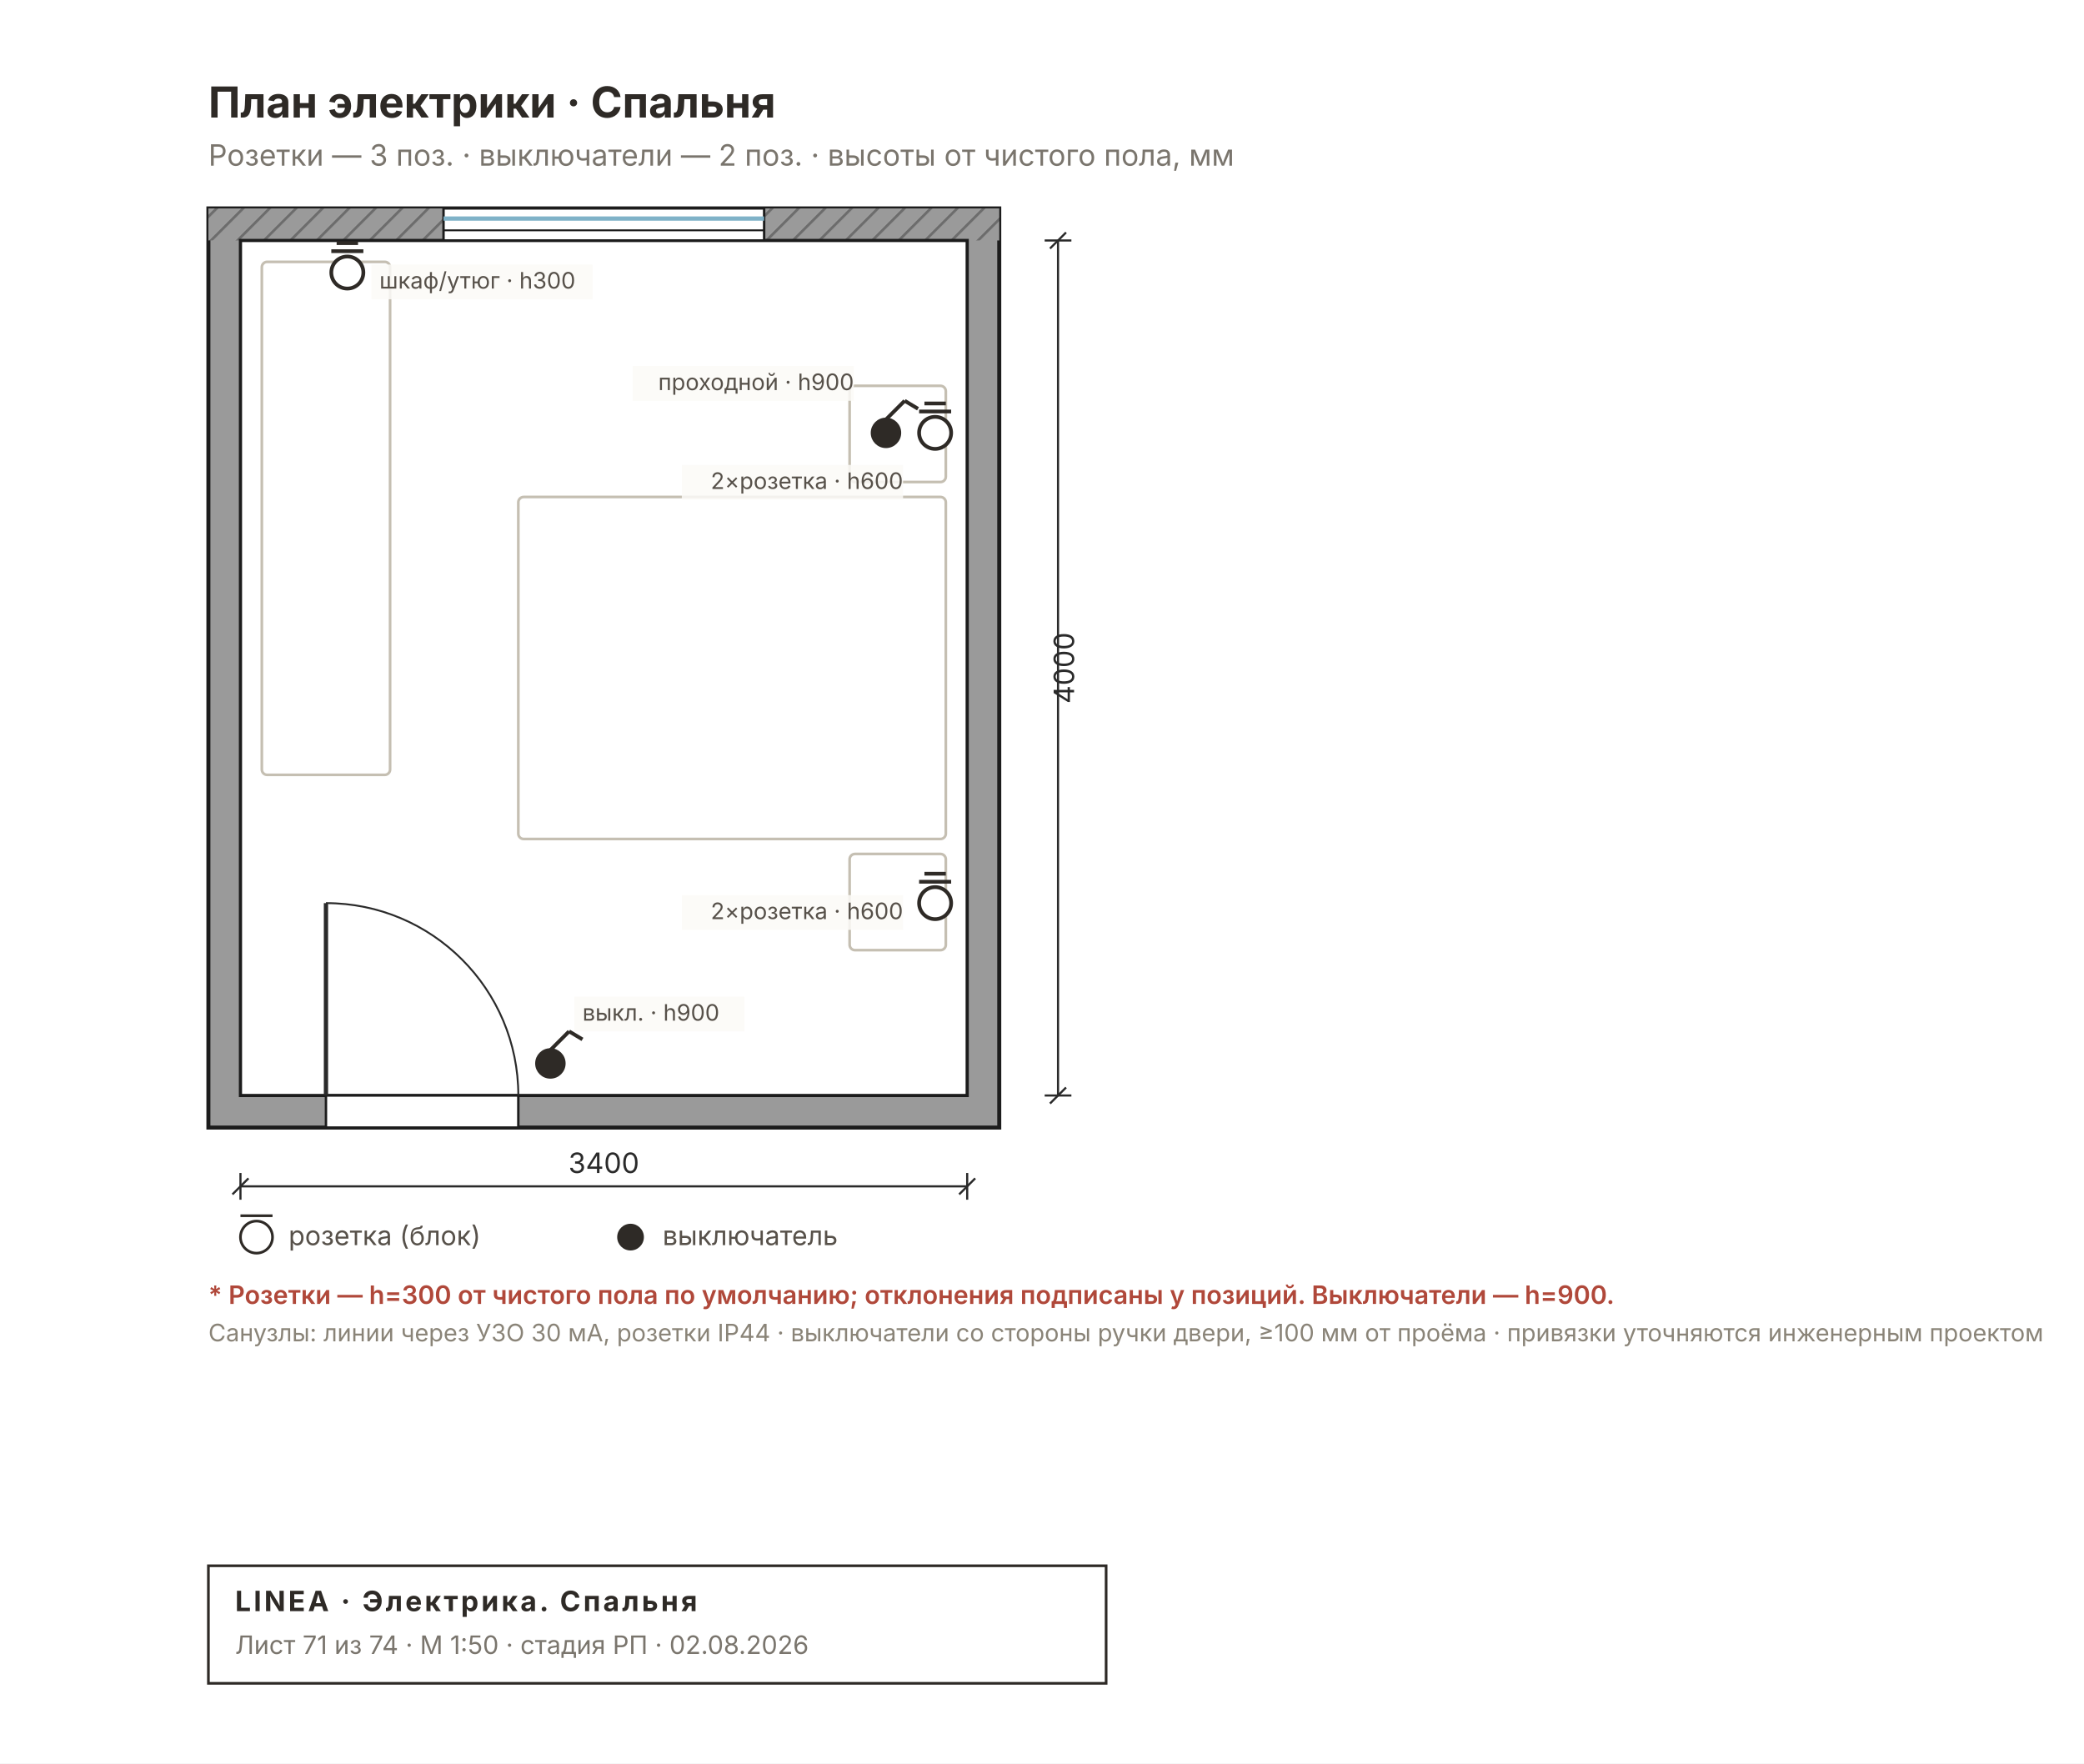
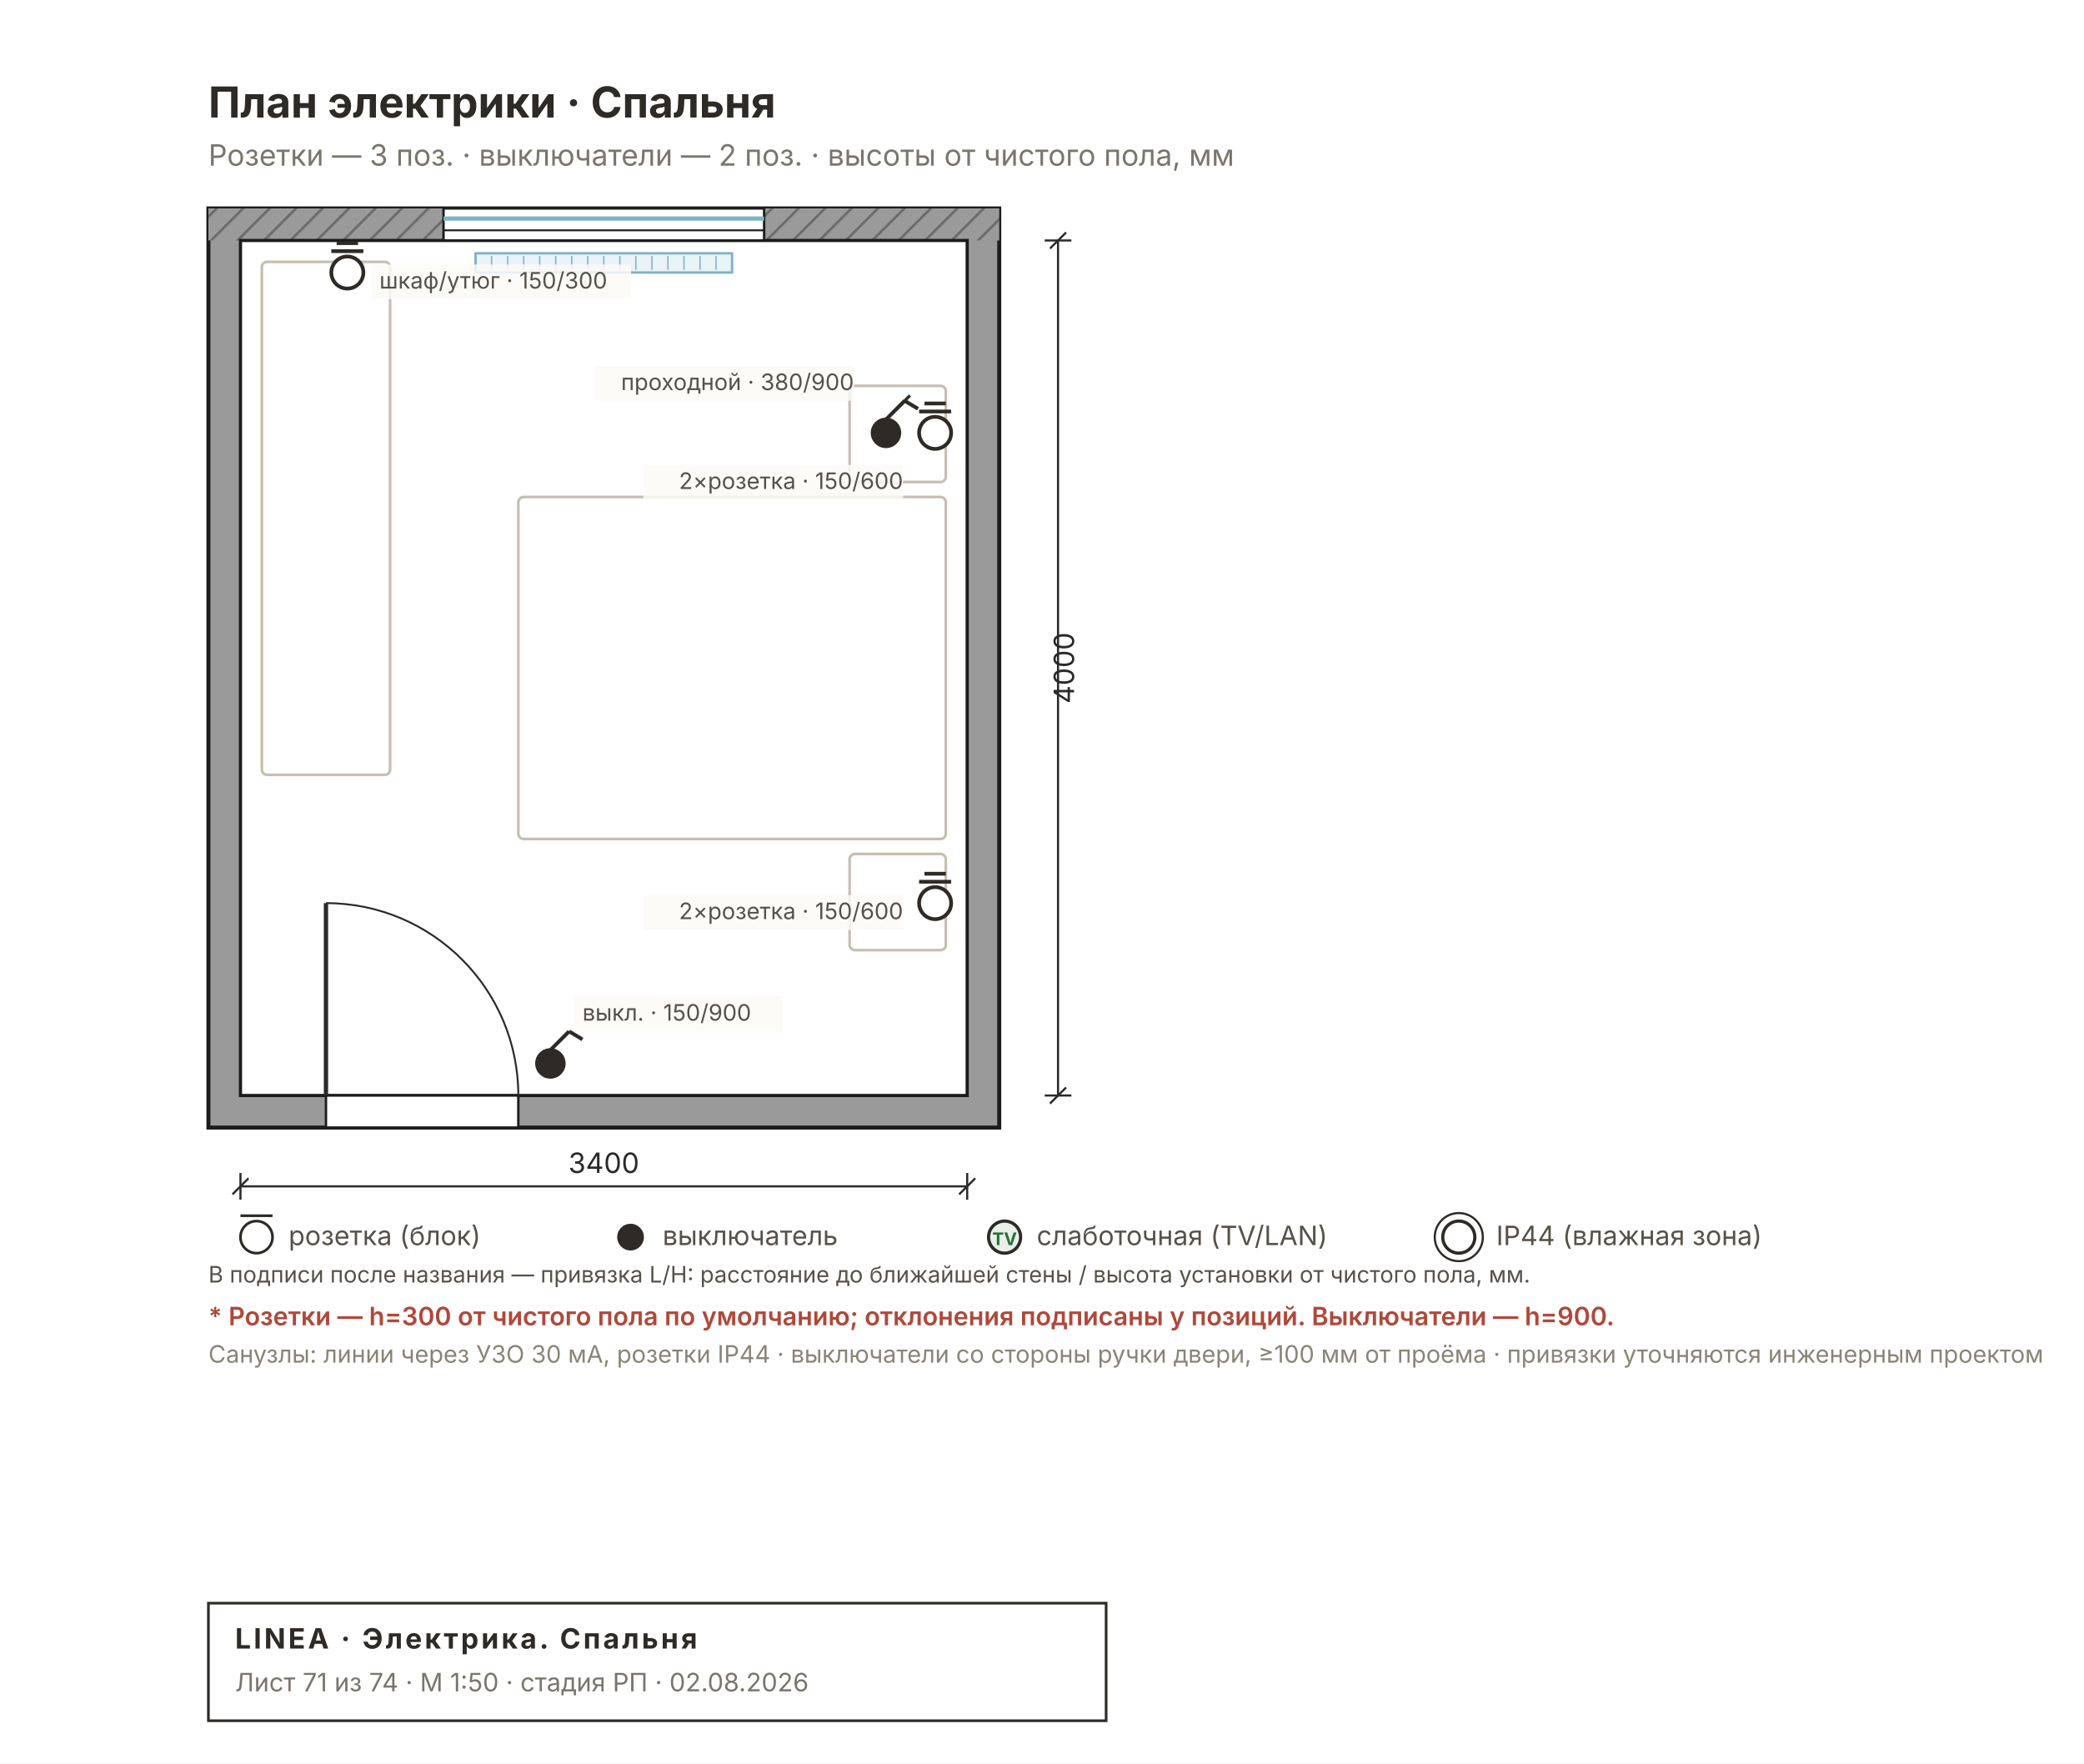
<svg xmlns="http://www.w3.org/2000/svg" width="780" height="660" viewBox="0 0 780 660" font-family="Inter, &quot;Helvetica Neue&quot;, Arial, sans-serif">
  <rect width="780" height="660" fill="#FFFFFF" />
  <defs>
    <pattern id="rh71" width="7" height="7" patternUnits="userSpaceOnUse" patternTransform="rotate(45)">
      <rect width="7" height="7" fill="#9A9A9A" />
      <line x1="0" y1="0" x2="0" y2="7" stroke="#6E6E6E" stroke-width="2" />
    </pattern>
  </defs>
  <rect x="78" y="78" width="296" height="344" fill="#9A9A9A" stroke="#1C1C1C" stroke-width="1.5" />
  <rect x="78" y="78" width="296" height="12" fill="url(#rh71)" />
  <rect x="90" y="90" width="272" height="320" fill="#FFFFFF" stroke="#1C1C1C" stroke-width="1.2" />
  <rect x="166" y="78" width="120" height="12" fill="#FFFFFF" stroke="#1C1C1C" stroke-width="0.9" />
  <line x1="166" y1="81.8" x2="286" y2="81.8" stroke="#7FB2C8" stroke-width="1.6" />
  <line x1="166" y1="86.2" x2="286" y2="86.2" stroke="#1C1C1C" stroke-width="0.7" />
+   <rect x="178" y="94.8" width="96" height="7.2" fill="#EAF3F7" stroke="#7FB2C8" stroke-width="0.9" />
+   <line x1="184" y1="95.8" x2="184" y2="101" stroke="#7FB2C8" stroke-width="0.5" />
+   <line x1="190" y1="95.8" x2="190" y2="101" stroke="#7FB2C8" stroke-width="0.5" />
+   <line x1="196" y1="95.8" x2="196" y2="101" stroke="#7FB2C8" stroke-width="0.5" />
+   <line x1="202" y1="95.8" x2="202" y2="101" stroke="#7FB2C8" stroke-width="0.5" />
+   <line x1="208" y1="95.8" x2="208" y2="101" stroke="#7FB2C8" stroke-width="0.5" />
+   <line x1="214" y1="95.8" x2="214" y2="101" stroke="#7FB2C8" stroke-width="0.5" />
+   <line x1="220" y1="95.8" x2="220" y2="101" stroke="#7FB2C8" stroke-width="0.5" />
+   <line x1="226" y1="95.8" x2="226" y2="101" stroke="#7FB2C8" stroke-width="0.5" />
+   <line x1="232" y1="95.8" x2="232" y2="101" stroke="#7FB2C8" stroke-width="0.5" />
+   <line x1="238" y1="95.8" x2="238" y2="101" stroke="#7FB2C8" stroke-width="0.5" />
+   <line x1="244" y1="95.8" x2="244" y2="101" stroke="#7FB2C8" stroke-width="0.5" />
+   <line x1="250" y1="95.8" x2="250" y2="101" stroke="#7FB2C8" stroke-width="0.5" />
+   <line x1="256" y1="95.8" x2="256" y2="101" stroke="#7FB2C8" stroke-width="0.5" />
+   <line x1="262" y1="95.8" x2="262" y2="101" stroke="#7FB2C8" stroke-width="0.5" />
+   <line x1="268" y1="95.8" x2="268" y2="101" stroke="#7FB2C8" stroke-width="0.5" />
  <rect x="122" y="410" width="72" height="12" fill="#FFFFFF" stroke="#1C1C1C" stroke-width="0.9" />
  <line x1="122" y1="410" x2="122" y2="338" stroke="#2A2A2A" stroke-width="1.6" />
  <path d="M 194 410 A 72 72 0 0 0 122 338" fill="none" stroke="#2A2A2A" stroke-width="0.7" />
  <rect x="194" y="186" width="160" height="128" fill="none" stroke="#C5BFB2" stroke-width="1" rx="2" />
  <rect x="318" y="144.4" width="36" height="36" fill="none" stroke="#C5BFB2" stroke-width="1" rx="2" />
  <rect x="318" y="319.6" width="36" height="36" fill="none" stroke="#C5BFB2" stroke-width="1" rx="2" />
  <rect x="98" y="98" width="48" height="192" fill="none" stroke="#C5BFB2" stroke-width="1" rx="2" />
  <g stroke="#2E2A26" stroke-width="1.4">
    <circle cx="206" cy="398" r="5" fill="#2E2A26" />
    <line x1="206" y1="393" x2="213" y2="386" />
    <line x1="213" y1="386" x2="218" y2="389" />
  </g>
  <g stroke="#2E2A26" stroke-width="1.4">
    <circle cx="350" cy="162" r="6" fill="#FFF" />
    <line x1="344" y1="154" x2="356" y2="154" />
    <line x1="346" y1="151" x2="354" y2="151" />
  </g>
  <g stroke="#2E2A26" stroke-width="1.4">
    <circle cx="350" cy="338" r="6" fill="#FFF" />
    <line x1="344" y1="330" x2="356" y2="330" />
    <line x1="346" y1="327" x2="354" y2="327" />
  </g>
  <g stroke="#2E2A26" stroke-width="1.4">
    <circle cx="331.6" cy="162" r="5" fill="#2E2A26" />
    <line x1="331.6" y1="157" x2="338.6" y2="150" />
    <line x1="338.6" y1="150" x2="343.6" y2="153" />
  </g>
+   <line x1="333.6" y1="155" x2="340.6" y2="148" stroke="#2E2A26" stroke-width="1.1" />
  <g stroke="#2E2A26" stroke-width="1.4">
    <circle cx="130" cy="102" r="6" fill="#FFF" />
    <line x1="124" y1="94" x2="136" y2="94" />
    <line x1="126" y1="91" x2="134" y2="91" />
  </g>
-   <rect x="215" y="373" width="63.6" height="13" fill="#FBFAF6D9" />
-   <text x="218" y="382" font-size="8.5" fill="#57514A" text-anchor="start">выкл. · h900</text>
-   <rect x="255.2" y="174" width="82.8" height="13" fill="#FBFAF6D9" />
-   <text x="338" y="183" font-size="8.5" fill="#57514A" text-anchor="end">2×розетка · h600</text>
-   <rect x="255.2" y="335" width="82.8" height="13" fill="#FBFAF6D9" />
-   <text x="338" y="344" font-size="8.5" fill="#57514A" text-anchor="end">2×розетка · h600</text>
-   <rect x="236.8" y="137" width="82.8" height="13" fill="#FBFAF6D9" />
-   <text x="319.6" y="146" font-size="8.5" fill="#57514A" text-anchor="end">проходной · h900</text>
-   <rect x="139" y="99" width="82.8" height="13" fill="#FBFAF6D9" />
-   <text x="142" y="108" font-size="8.5" fill="#57514A" text-anchor="start">шкаф/утюг · h300</text>
+   <rect x="215" y="373" width="78" height="13" fill="#FBFAF6D9" />
+   <text x="218" y="382" font-size="8.5" fill="#57514A" text-anchor="start">выкл. · 150/900</text>
+   <rect x="240.8" y="174" width="97.2" height="13" fill="#FBFAF6D9" />
+   <text x="338" y="183" font-size="8.5" fill="#57514A" text-anchor="end">2×розетка · 150/600</text>
+   <rect x="240.8" y="335" width="97.2" height="13" fill="#FBFAF6D9" />
+   <text x="338" y="344" font-size="8.5" fill="#57514A" text-anchor="end">2×розетка · 150/600</text>
+   <rect x="222.4" y="137" width="97.2" height="13" fill="#FBFAF6D9" />
+   <text x="319.6" y="146" font-size="8.5" fill="#57514A" text-anchor="end">проходной · 380/900</text>
+   <rect x="139" y="99" width="97.2" height="13" fill="#FBFAF6D9" />
+   <text x="142" y="108" font-size="8.5" fill="#57514A" text-anchor="start">шкаф/утюг · 150/300</text>
  <text x="78" y="44" font-size="16" font-weight="700" fill="#2E2A26">План электрики · Спальня</text>
  <text x="78" y="62" font-size="11" fill="#7A756D">Розетки — 3 поз. · выключатели — 2 поз. · высоты от чистого пола, мм</text>
  <g stroke="#2A2A2A" stroke-width="0.8" fill="none">
    <line x1="90" y1="444" x2="362" y2="444" />
    <line x1="90" y1="439" x2="90" y2="449" />
    <line x1="362" y1="439" x2="362" y2="449" />
    <line x1="87" y1="447" x2="93" y2="441" />
    <line x1="359" y1="447" x2="365" y2="441" />
  </g>
  <text x="226" y="439" font-size="10.5" fill="#2A2A2A" text-anchor="middle">3400</text>
  <g stroke="#2A2A2A" stroke-width="0.8" fill="none">
    <line x1="396" y1="90" x2="396" y2="410" />
    <line x1="391" y1="90" x2="401" y2="90" />
    <line x1="391" y1="410" x2="401" y2="410" />
    <line x1="393" y1="93" x2="399" y2="87" />
    <line x1="393" y1="413" x2="399" y2="407" />
  </g>
  <text x="402" y="250" font-size="10.5" fill="#2A2A2A" transform="rotate(-90 402 250)" text-anchor="middle">4000</text>
  <g font-size="10" fill="#57514A">
    <circle cx="96" cy="463" r="6" fill="#FFF" stroke="#2E2A26" />
    <line x1="90" y1="455" x2="102" y2="455" stroke="#2E2A26" />
    <text x="108" y="466">розетка (блок)</text>
    <circle cx="236" cy="463" r="5" fill="#2E2A26" />
    <text x="248" y="466">выключатель</text>
+     <circle cx="376" cy="463" r="6" fill="#E8F0E8" stroke="#2E2A26" stroke-width="1.2" />
+     <text x="376" y="466" font-size="6.5" font-weight="700" text-anchor="middle" fill="#27703F">TV</text>
+     <text x="388" y="466">слаботочная (TV/LAN)</text>
+     <circle cx="546" cy="463" r="6" fill="#FFF" stroke="#2E2A26" stroke-width="1.2" />
+     <circle cx="546" cy="463" r="9" fill="none" stroke="#2E2A26" stroke-width="0.8" />
+     <text x="560" y="466">IP44 (влажная зона)</text>
  </g>
-   <text x="78" y="488" font-size="9.5" font-weight="600" fill="#B0483A">* Розетки — h=300 от чистого пола по умолчанию; отклонения подписаны у позиций. Выключатели — h=900.</text>
-   <text x="78" y="502" font-size="9" fill="#8A8478">Санузлы: линии через УЗО 30 мА, розетки IP44 · выключатели со стороны ручки двери, ≥100 мм от проёма · привязки уточняются инженерным проектом</text>
+   <text x="78" y="480" font-size="8.5" fill="#57514A">В подписи после названия — привязка L/H: расстояние до ближайшей стены / высота установки от чистого пола, мм.</text>
+   <text x="78" y="496" font-size="9.5" font-weight="600" fill="#B0483A">* Розетки — h=300 от чистого пола по умолчанию; отклонения подписаны у позиций. Выключатели — h=900.</text>
+   <text x="78" y="510" font-size="9" fill="#8A8478">Санузлы: линии через УЗО 30 мА, розетки IP44 · выключатели со стороны ручки двери, ≥100 мм от проёма · привязки уточняются инженерным проектом</text>
  <g>
-     <rect x="78" y="586" width="336" height="44" fill="none" stroke="#2E2A26" stroke-width="1" />
-     <text x="88" y="603" font-size="10.5" font-weight="700" fill="#2E2A26" letter-spacing="1">LINEA · Электрика. Спальня</text>
-     <text x="88" y="619" font-size="9.5" fill="#7A756D">Лист 71 из 74 · М 1:50 · стадия РП · 02.08.2026</text>
+     <rect x="78" y="600" width="336" height="44" fill="none" stroke="#2E2A26" stroke-width="1" />
+     <text x="88" y="617" font-size="10.5" font-weight="700" fill="#2E2A26" letter-spacing="1">LINEA · Электрика. Спальня</text>
+     <text x="88" y="633" font-size="9.5" fill="#7A756D">Лист 71 из 74 · М 1:50 · стадия РП · 02.08.2026</text>
  </g>
</svg>
